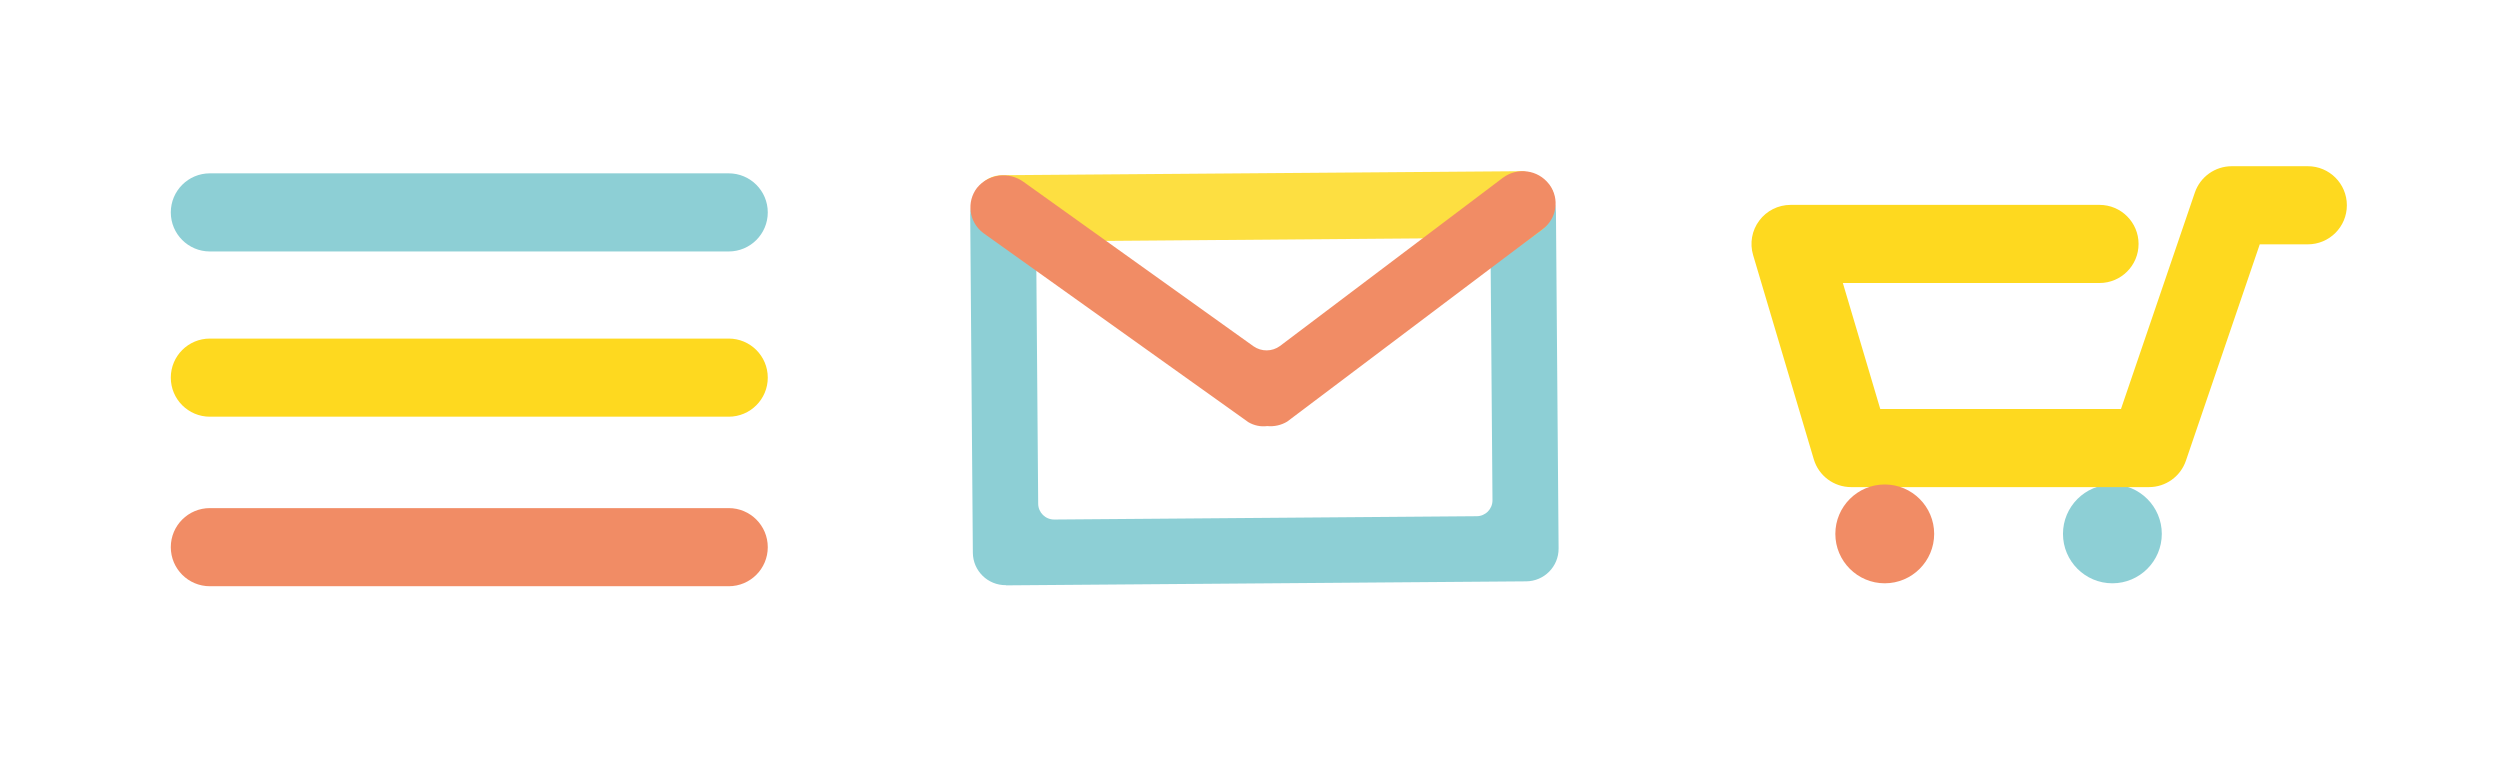
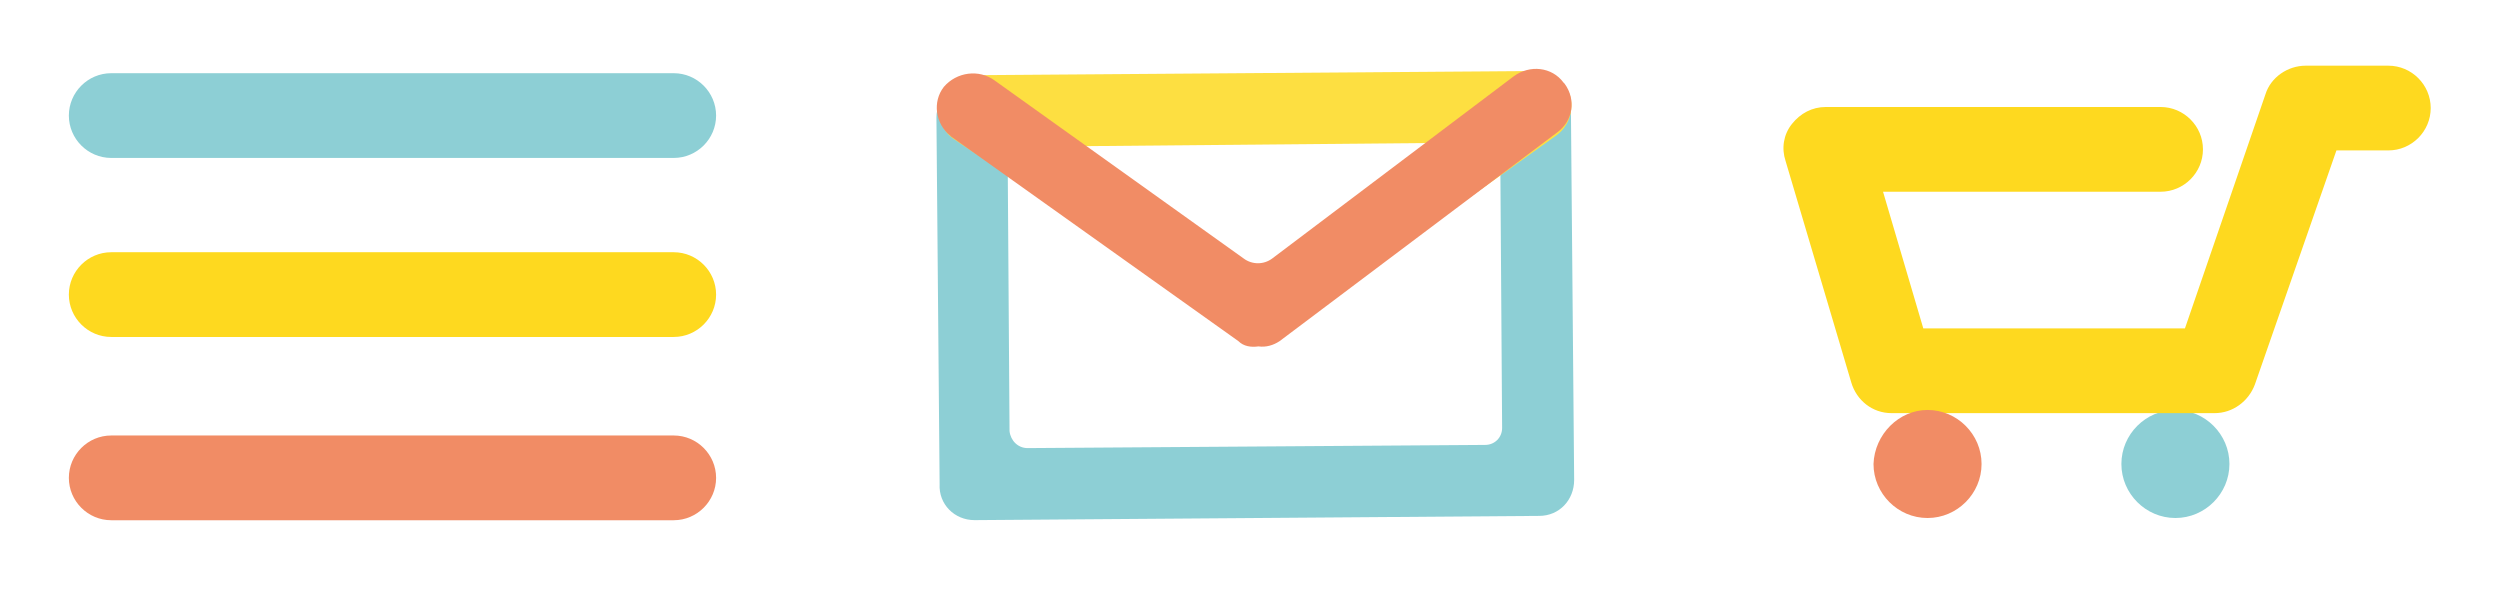
- <svg xmlns="http://www.w3.org/2000/svg" version="1.1" id="Layer_1" x="0px" y="0px" viewBox="0 0 256 80" style="enable-background:new 0 0 256 80;" xml:space="preserve">
+ <svg xmlns="http://www.w3.org/2000/svg" version="1.1" id="Layer_1" x="0px" y="0px" viewBox="0 0 236 57" style="enable-background:new 0 0 236 57;" xml:space="preserve">
  <style type="text/css">
	.st0{fill:#FED91F;}
	.st1{fill:#8DCFD5;}
	.st2{fill:#F18C65;}
	.st3{fill:#FDDF41;}
</style>
  <g id="Group_1324" transform="translate(-76 -936.29)">
    <g id="Path_831">
-       <path class="st0" d="M150.62,978.96H97.49c-2.21,0-4-1.79-4-4c0-2.21,1.79-4,4-4h53.13c2.21,0,4,1.79,4,4    C154.62,977.17,152.83,978.96,150.62,978.96z" />
+       <path class="st0" d="M139.6,968.1H86.5c-2.2,0-4-1.8-4-4s1.8-4,4-4h53.1c2.2,0,4,1.8,4,4C143.6,966.3,141.8,968.1,139.6,968.1z" />
    </g>
    <g id="Path_832">
-       <path class="st1" d="M150.62,962.04H97.49c-2.21,0-4-1.79-4-4s1.79-4,4-4h53.13c2.21,0,4,1.79,4,4S152.83,962.04,150.62,962.04z" />
+       <path class="st1" d="M139.6,951.2H86.5c-2.2,0-4-1.8-4-4s1.8-4,4-4h53.1c2.2,0,4,1.8,4,4S141.8,951.2,139.6,951.2z" />
    </g>
    <g id="Line_361">
-       <path class="st2" d="M150.62,996.32H97.49c-2.21,0-4-1.79-4-4s1.79-4,4-4h53.13c2.21,0,4,1.79,4,4S152.83,996.32,150.62,996.32z" />
+       <path class="st2" d="M139.6,985.4H86.5c-2.2,0-4-1.8-4-4s1.8-4,4-4h53.1c2.2,0,4,1.8,4,4S141.8,985.4,139.6,985.4z" />
    </g>
  </g>
  <g id="Group_1322" transform="translate(-76 -936.29)">
    <g id="Group_1321" transform="translate(241.859 940.29)">
      <g id="Path_825">
-         <path class="st1" d="M50.45,45.61c2.79,0,5.06,2.27,5.06,5.06c0,2.79-2.27,5.06-5.06,5.06c-2.79,0-5.06-2.27-5.06-5.06l0,0     C45.39,47.88,47.66,45.61,50.45,45.61z" />
+         <path class="st1" d="M39.5,34.7c2.8,0,5.1,2.3,5.1,5.1s-2.3,5.1-5.1,5.1s-5.1-2.3-5.1-5.1l0,0C34.4,37,36.7,34.7,39.5,34.7z" />
      </g>
      <g id="Path_326">
-         <path class="st0" d="M54.2,45.88H23.7c-1.77,0-3.33-1.16-3.83-2.86l-6.21-20.9c-0.36-1.21-0.13-2.52,0.63-3.53     c0.75-1.01,1.94-1.61,3.21-1.61h31.63c2.21,0,4,1.79,4,4s-1.79,4-4,4H22.85l3.83,12.9h24.65l7.56-22.15     c0.55-1.62,2.07-2.71,3.79-2.71h7.78c2.21,0,4,1.79,4,4s-1.79,4-4,4h-4.92l-7.56,22.15C57.43,44.79,55.91,45.88,54.2,45.88z" />
+         <path class="st0" d="M43.2,35H12.7c-1.8,0-3.3-1.2-3.8-2.9L2.7,11.2C2.3,10,2.5,8.7,3.3,7.7c0.8-1,1.9-1.6,3.2-1.6h31.6     c2.2,0,4,1.8,4,4s-1.8,4-4,4H11.9L15.7,27h24.7l7.6-22.1c0.5-1.6,2.1-2.7,3.8-2.7h7.8c2.2,0,4,1.8,4,4s-1.8,4-4,4h-4.9L47,32.3     C46.4,33.9,44.9,35,43.2,35z" />
      </g>
      <g id="Path_781">
-         <path class="st2" d="M27.14,45.61c2.79,0,5.06,2.27,5.06,5.06c0,2.79-2.27,5.06-5.06,5.06s-5.06-2.27-5.06-5.06l0,0     C22.08,47.88,24.35,45.61,27.14,45.61z" />
+         <path class="st2" d="M16.1,34.7c2.8,0,5.1,2.3,5.1,5.1s-2.3,5.1-5.1,5.1s-5.1-2.3-5.1-5.1l0,0C11.1,37,13.4,34.7,16.1,34.7z" />
      </g>
    </g>
  </g>
  <g>
-     <path id="Path_833" class="st1" d="M103.01,59.94l53.26-0.41c1.85-0.01,3.34-1.51,3.33-3.36c0,0,0,0,0-0.01l-0.27-34.4   c0-1.85-1.44-3.37-3.29-3.46c-1.85-0.05-3.39,1.41-3.44,3.26c0,0.03,0,0.07,0,0.1l0.23,29.56c0.01,0.9-0.72,1.64-1.62,1.64   c0,0-0.01,0-0.01,0l-43.24,0.34c-0.9,0.01-1.64-0.71-1.65-1.61c0,0,0-0.01,0-0.01l-0.23-29.42c0-1.85-1.44-3.37-3.29-3.46   c-1.85-0.05-3.39,1.41-3.44,3.26c0,0.03,0,0.07,0,0.1l0.27,34.54c0.01,1.85,1.53,3.34,3.38,3.32   C103.01,59.94,103.01,59.94,103.01,59.94z" />
+     <path id="Path_833" class="st1" d="M92,49.1l53.3-0.4c1.9,0,3.3-1.5,3.3-3.4c0,0,0,0,0,0l-0.3-34.4c0-1.9-1.4-3.4-3.3-3.5   c-1.9,0-3.4,1.4-3.4,3.3c0,0,0,0.1,0,0.1l0.2,29.6c0,0.9-0.7,1.6-1.6,1.6h0L97,42.3c-0.9,0-1.6-0.7-1.7-1.6v0l-0.2-29.4   c0-1.9-1.4-3.4-3.3-3.5c-1.8,0-3.4,1.4-3.4,3.3c0,0,0,0.1,0,0.1l0.3,34.5C88.6,47.6,90.1,49.1,92,49.1C92,49.1,92,49.1,92,49.1z" />
    <g id="Group_1320" transform="translate(157 937)">
-       <path id="Path_384" class="st3" d="M-29.51-895.22l-26.53-17.82c-1.42-1.04-1.83-2.98-0.93-4.5c0.56-0.99,1.63-1.58,2.77-1.52    l53.17-0.41C1-919,2-918,2.15-916.81c0.17,1.32-0.31,2.63-1.37,3.43l-25.3,18.12C-26-894-28-894-29.51-895.22z M-43.92-912.33    l16.67,12.1l16.13-12.36L-43.92-912.33z" />
-       <path id="Path_385" class="st2" d="M-27.24-893.37c0.72,0.07,1.44-0.09,2.05-0.46l26.15-19.7c1.46-1.07,1.77-3.11,0.7-4.57    c-0.02-0.02-0.03-0.04-0.05-0.06c-1.13-1.46-3.22-1.74-4.71-0.64l-22.83,17.23c-0.8,0.59-1.89,0.6-2.71,0.03l-23.54-16.83    c-1.5-1.09-3.59-0.83-4.77,0.6c-1.1,1.43-0.84,3.49,0.6,4.6c0.04,0.03,0.08,0.06,0.12,0.09l27.06,19.31    C-28.59-893.43-27.91-893.28-27.24-893.37z" />
+       <path id="Path_384" class="st3" d="M-40.5-906.1L-67-923.9c-1.4-1-1.8-3-0.9-4.5c0.6-1,1.6-1.6,2.8-1.5l53.2-0.4    c2,0.5,3,1.5,3.2,2.7c0.2,1.3-0.3,2.6-1.4,3.4l-25.3,18.1C-37-904.9-39-904.9-40.5-906.1z M-54.9-923.2l16.7,12.1l16.1-12.4    L-54.9-923.2z" />
+       <path id="Path_385" class="st2" d="M-38.2-904.3c0.7,0.1,1.4-0.1,2-0.5l26.2-19.7c1.5-1.1,1.8-3.1,0.7-4.6c0,0,0,0-0.1-0.1    c-1.1-1.5-3.2-1.7-4.7-0.6l-22.8,17.2c-0.8,0.6-1.9,0.6-2.7,0l-23.5-16.8c-1.5-1.1-3.6-0.8-4.8,0.6c-1.1,1.4-0.8,3.5,0.6,4.6    c0,0,0.1,0.1,0.1,0.1l27.1,19.3C-39.6-904.3-38.9-904.2-38.2-904.3z" />
    </g>
  </g>
</svg>
